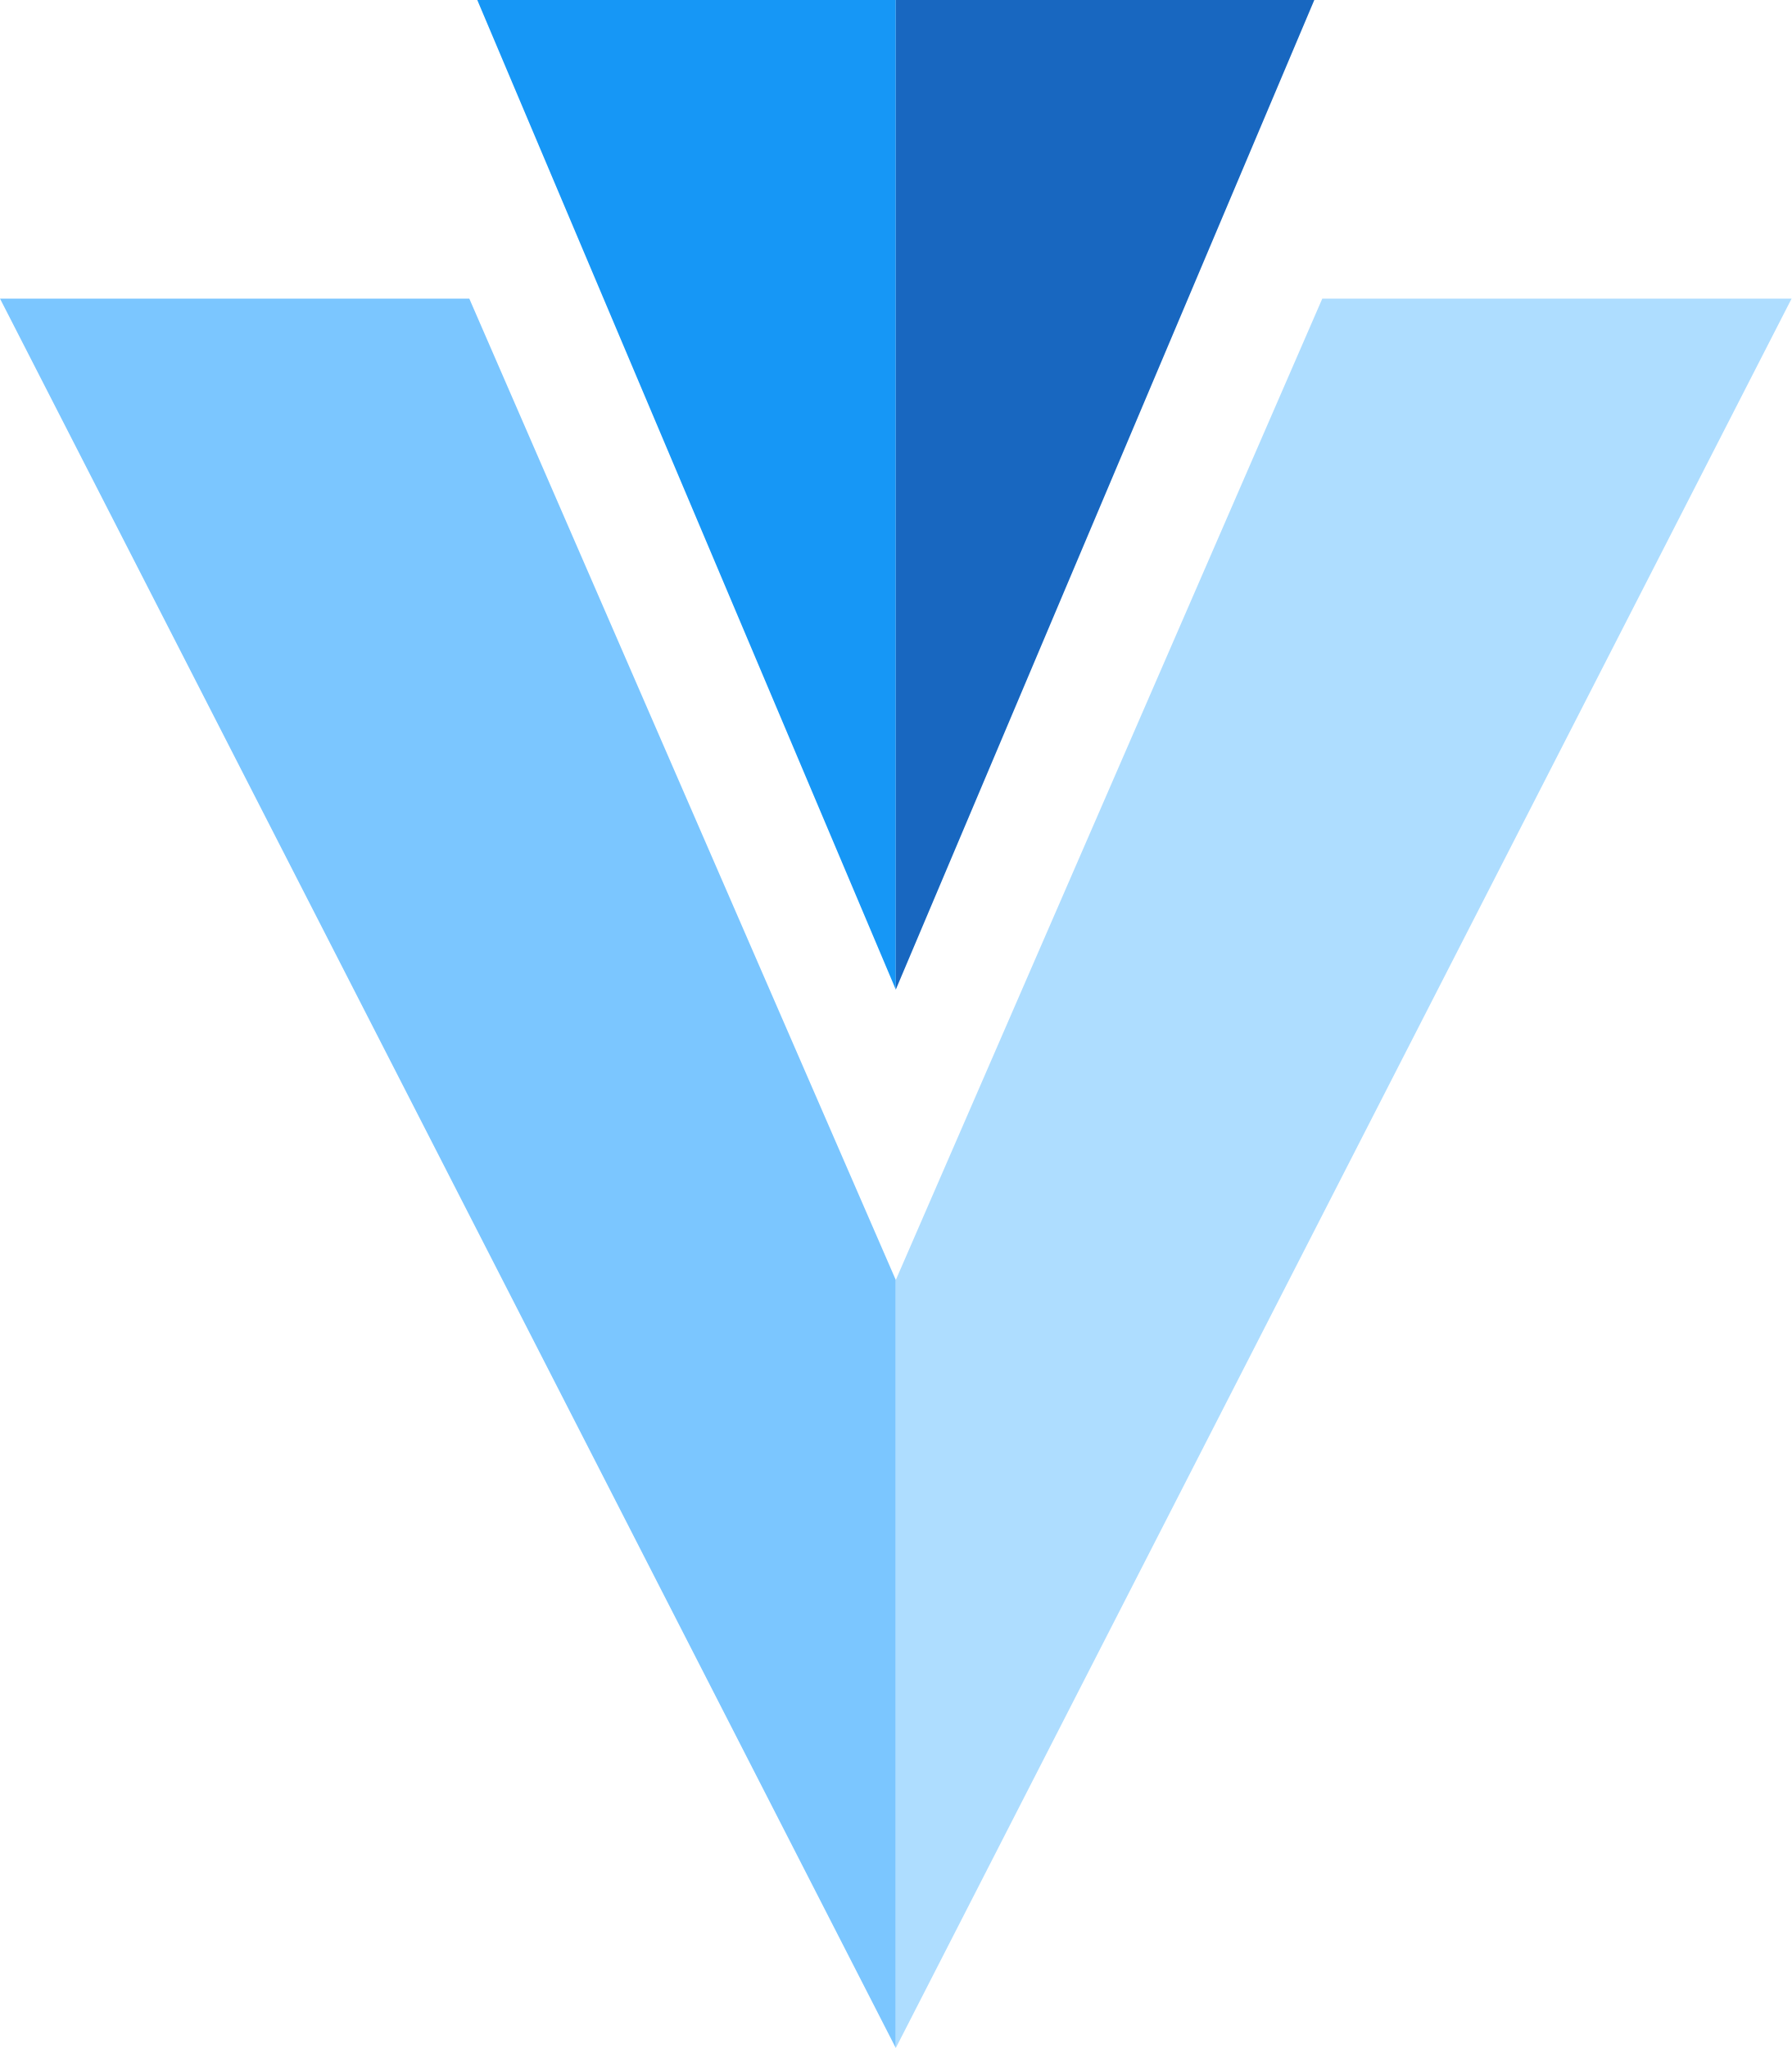
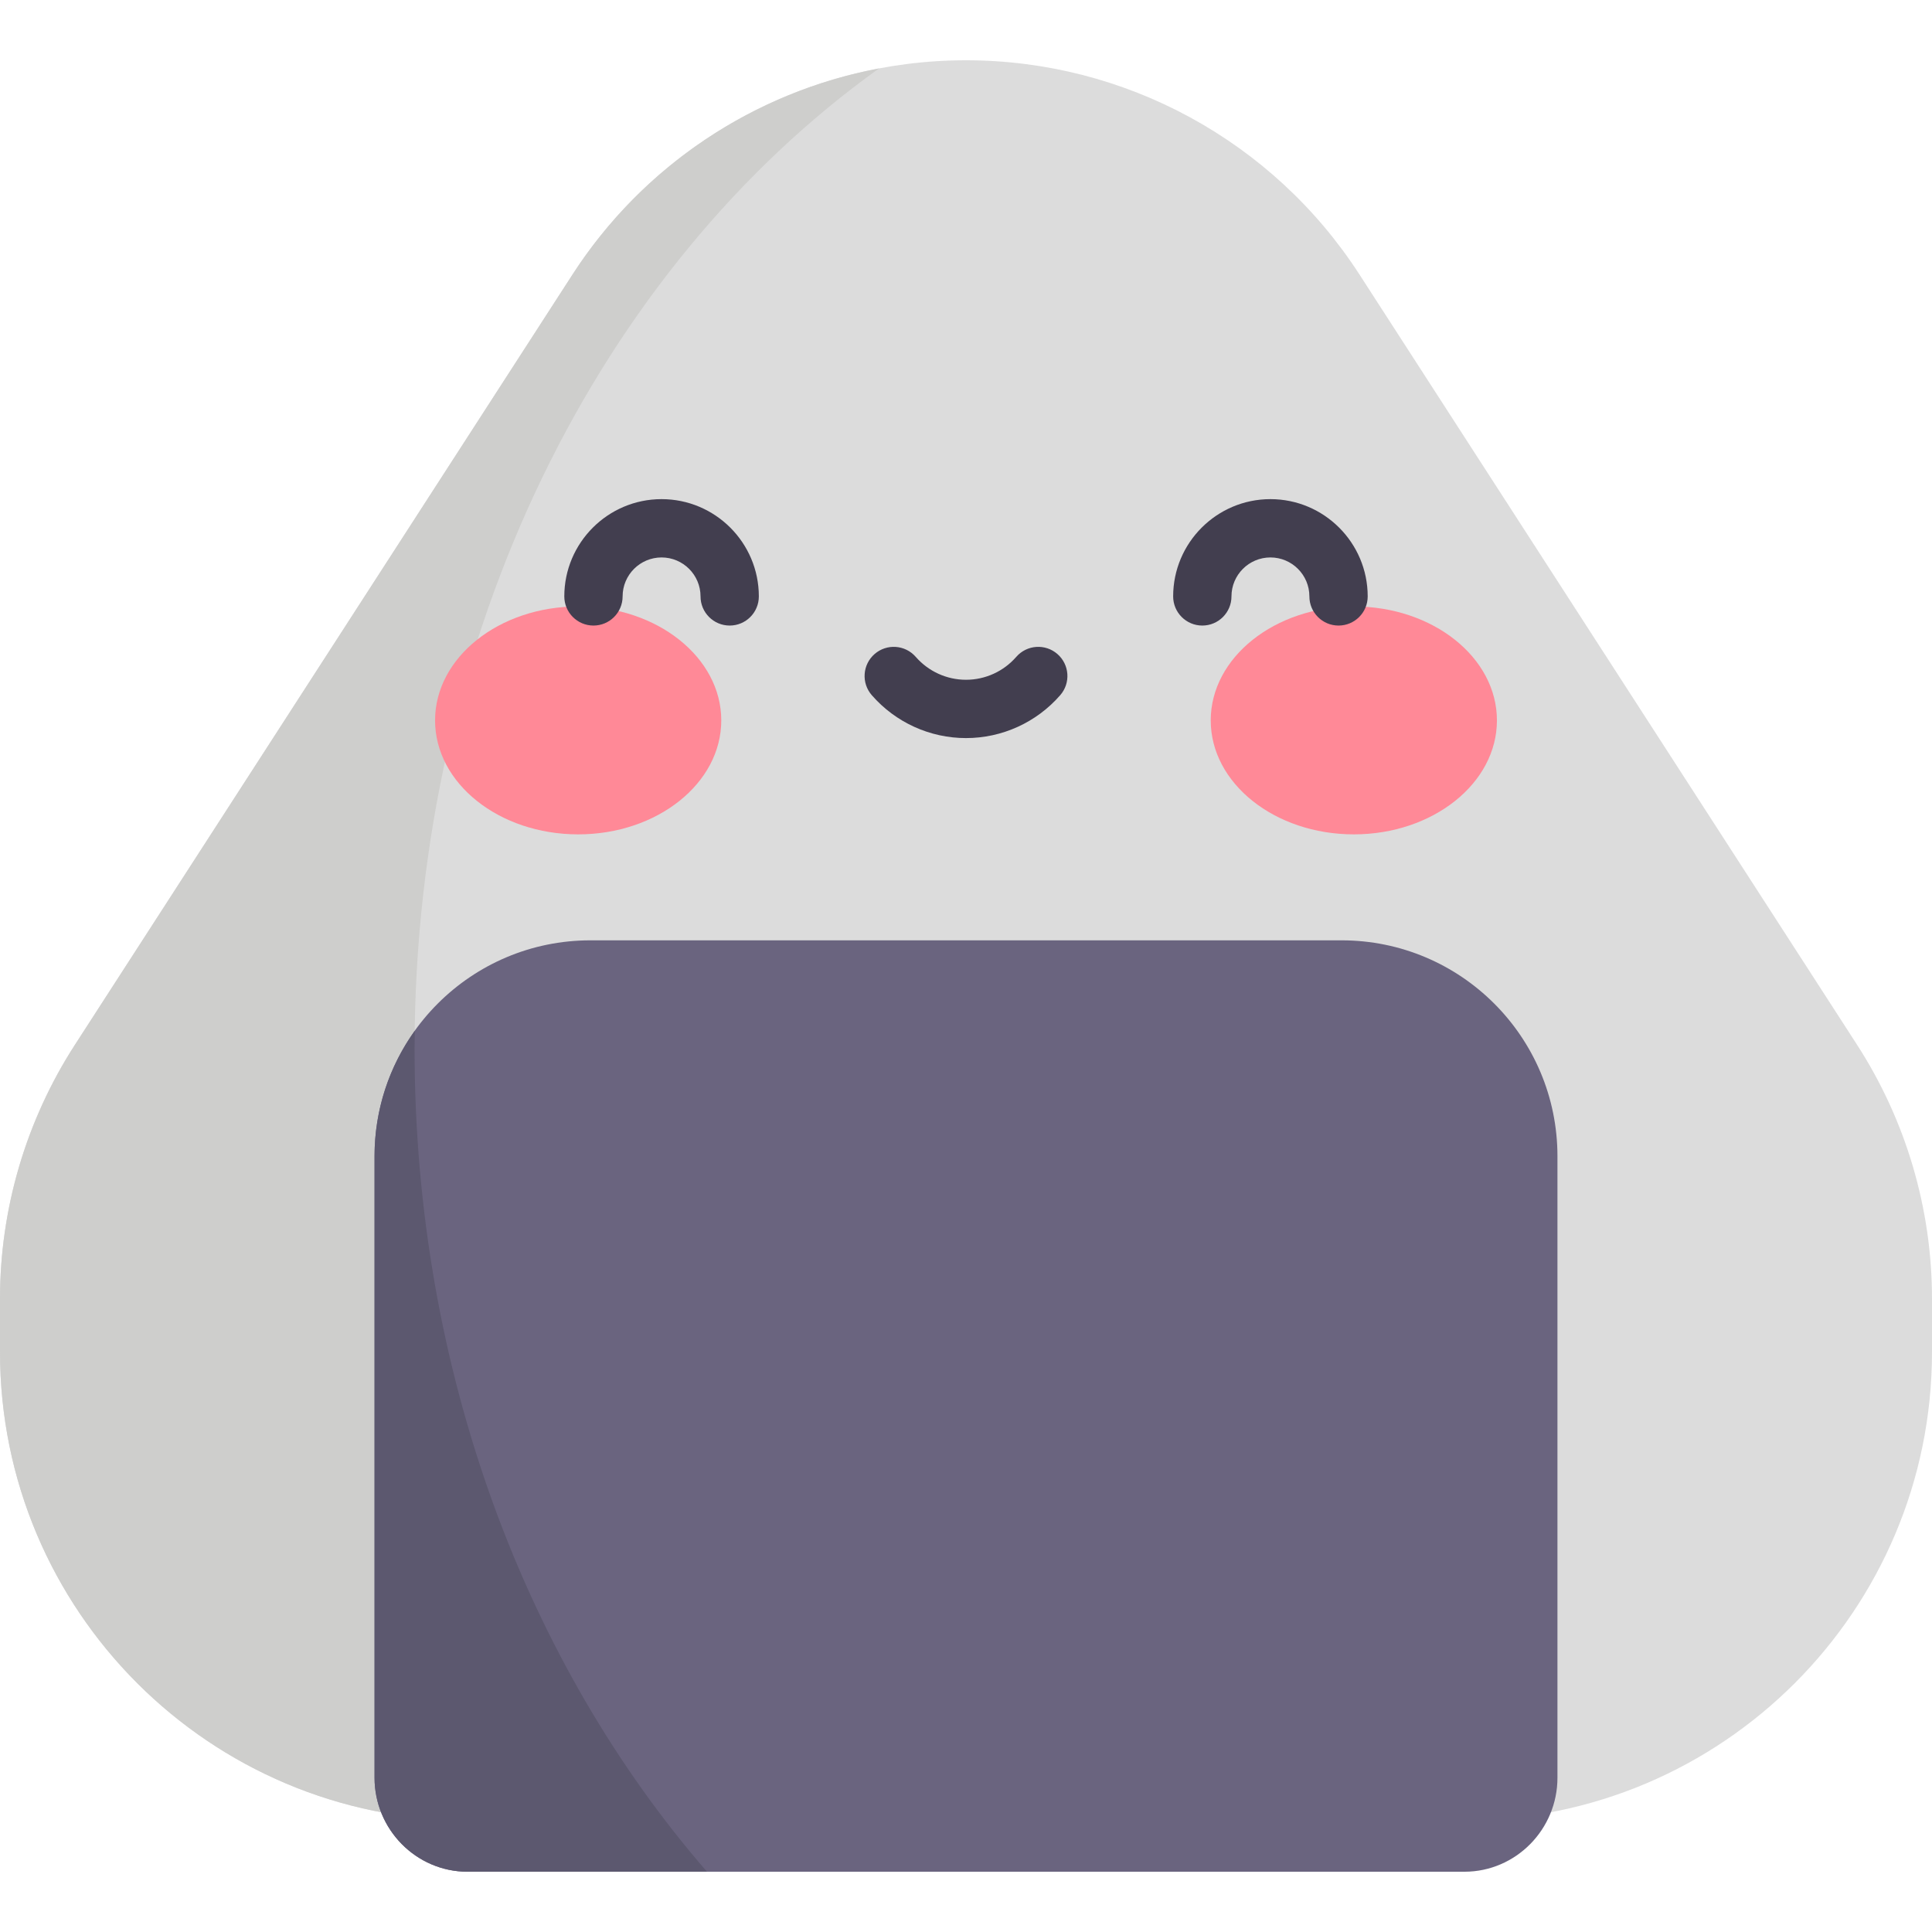
- <svg xmlns="http://www.w3.org/2000/svg" id="Layer_1" data-name="Layer 1" viewBox="0 0 87.5 100">
-   <defs>
-     <style>.cls-1{fill:#1697f6;}.cls-2{fill:#7bc6ff;}.cls-3{fill:#1867c0;}.cls-4{fill:#aeddff;}</style>
-   </defs>
-   <polyline class="cls-1" points="43.75 0 23.31 0 43.75 48.32" />
-   <polygon class="cls-2" points="43.75 62.5 43.75 100 0 14.58 22.92 14.58 43.75 62.5" />
-   <polyline class="cls-3" points="43.75 0 64.19 0 43.75 48.32" />
-   <polygon class="cls-4" points="64.58 14.58 87.5 14.58 43.75 100 43.75 62.5 64.58 14.58" />
+ <svg xmlns="http://www.w3.org/2000/svg" id="Capa_1" enable-background="new 0 0 497 497" height="512" viewBox="0 0 497 497" width="512">
+   <g>
+     <path d="m477.716 268.755-127.995-198.134c-22.198-34.362-60.313-55.116-101.221-55.116-40.908 0-79.023 20.754-101.221 55.116l-127.995 198.134c-12.588 19.486-19.284 42.191-19.284 65.389v13.633c0 66.553 53.952 120.505 120.505 120.505h255.99c66.553 0 120.505-53.952 120.505-120.505v-13.633c0-23.198-6.696-45.903-19.284-65.389z" fill="#dcdcdc" />
+     <path d="m106.648 269.808c0-107.183 47.922-200.938 119.479-252.206-32.116 6.067-60.764 25.025-78.848 53.019l-127.995 198.134c-12.588 19.486-19.284 42.191-19.284 65.389v13.633c0 66.553 53.952 120.505 120.505 120.505h50.594c-40.017-52.265-64.451-121.946-64.451-198.474z" fill="#cececc" />
+     <path d="m345.107 241.897h-193.214c-30.675 0-55.543 24.867-55.543 55.543v159.875c0 13.247 10.657 24.156 23.904 24.181h.247 255.997.247c13.247-.024 23.904-10.934 23.904-24.181v-159.876c0-30.675-24.867-55.542-55.542-55.542z" fill="#6a647f" />
+     <g>
+       <g>
+         <g>
+           <ellipse cx="148.732" cy="185.322" fill="#ff8997" rx="36.812" ry="29.316" />
+         </g>
+         <g>
+           <ellipse cx="348.268" cy="185.322" fill="#ff8997" rx="36.812" ry="29.316" />
+         </g>
+       </g>
+     </g>
+     <g>
+       <path d="m187.709 160.922c-4.142 0-7.5-3.358-7.5-7.5 0-5.526-4.496-10.022-10.022-10.022s-10.022 4.496-10.022 10.022c0 4.142-3.358 7.5-7.5 7.5s-7.5-3.358-7.5-7.5c0-13.797 11.225-25.022 25.022-25.022s25.022 11.225 25.022 25.022c0 4.142-3.358 7.5-7.5 7.5z" fill="#423e4f" />
+     </g>
+     <g>
+       <path d="m344.335 160.922c-4.142 0-7.5-3.358-7.5-7.5 0-5.526-4.496-10.022-10.022-10.022s-10.022 4.496-10.022 10.022c0 4.142-3.358 7.5-7.5 7.5s-7.5-3.358-7.5-7.5c0-13.797 11.225-25.022 25.022-25.022s25.022 11.225 25.022 25.022c0 4.142-3.357 7.5-7.5 7.5z" fill="#423e4f" />
+     </g>
+     <g>
+       <path d="m248.5 189.869c-9.29 0-18.125-4.024-24.24-11.04-2.722-3.123-2.396-7.86.726-10.582s7.86-2.397 10.582.726c3.266 3.747 7.979 5.896 12.933 5.896s9.667-2.149 12.933-5.896c2.721-3.123 7.458-3.448 10.582-.726 3.123 2.721 3.448 7.459.726 10.582-6.116 7.016-14.952 11.04-24.242 11.04z" fill="#423e4f" />
+     </g>
+     <path d="m106.648 269.808c0-1.549.029-3.089.049-4.633-6.505 9.096-10.346 20.228-10.346 32.264v159.875c0 13.247 10.657 24.157 23.904 24.181h.247 61.367c-46.363-53.427-75.221-128.514-75.221-211.687z" fill="#5c586f" />
+   </g>
</svg>
